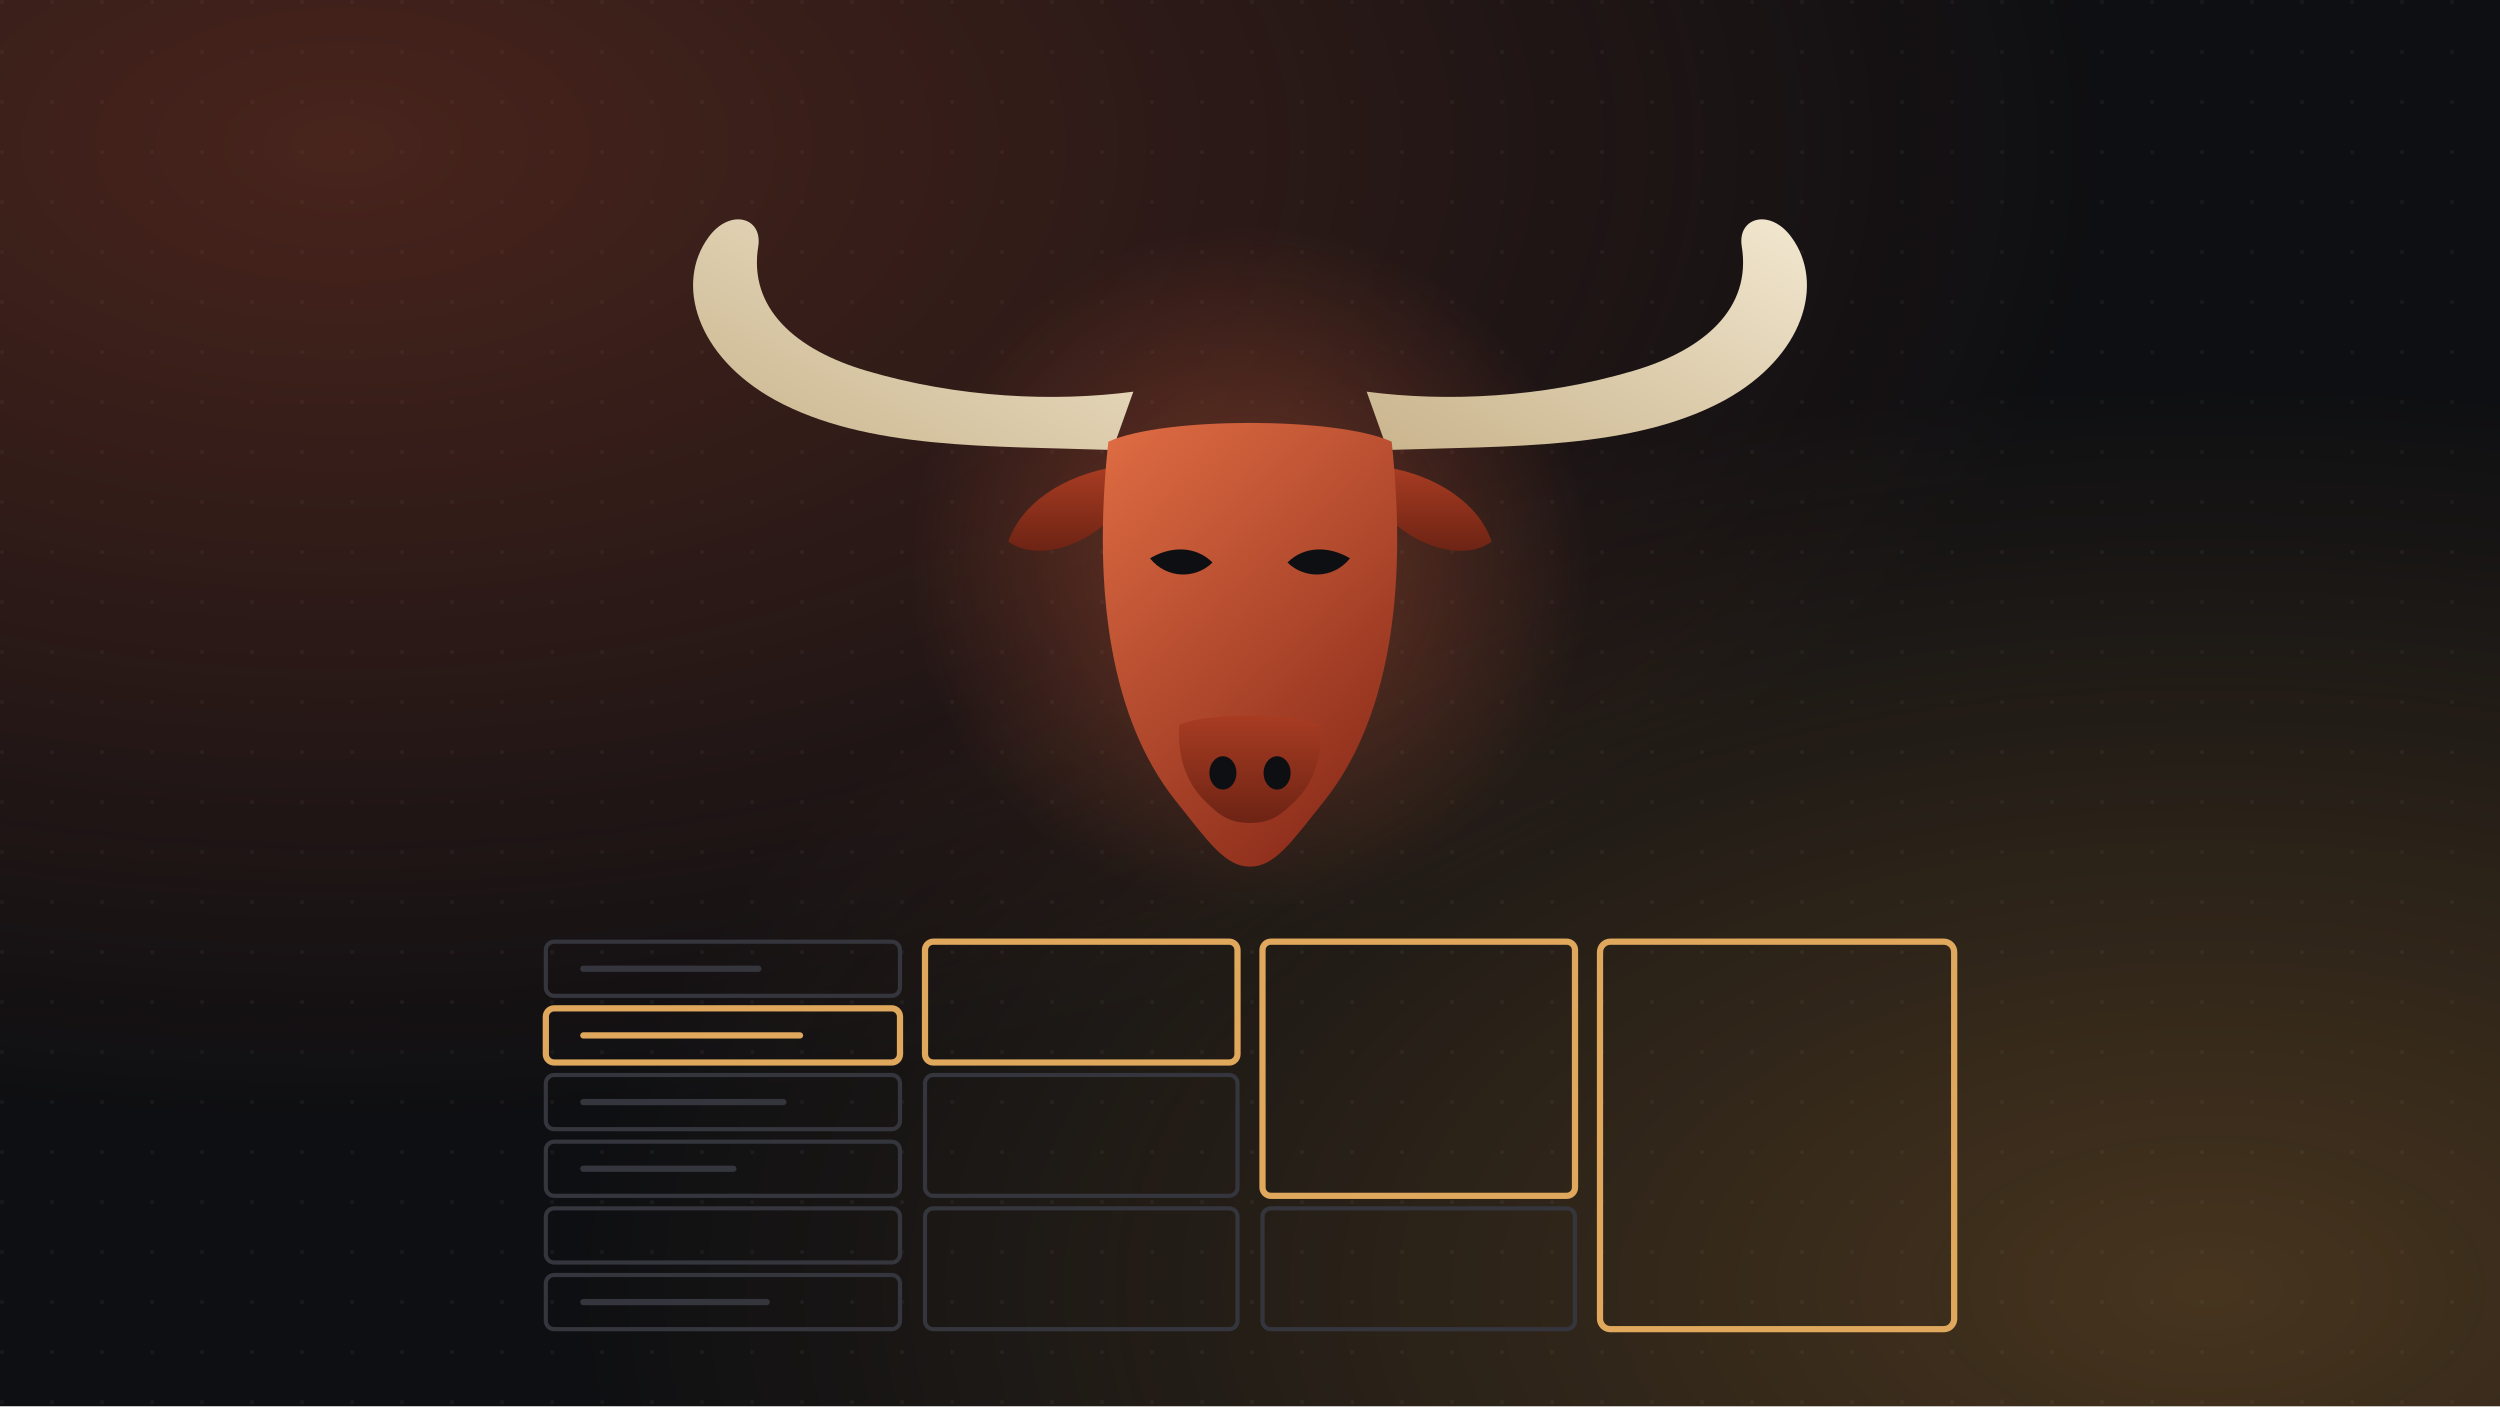
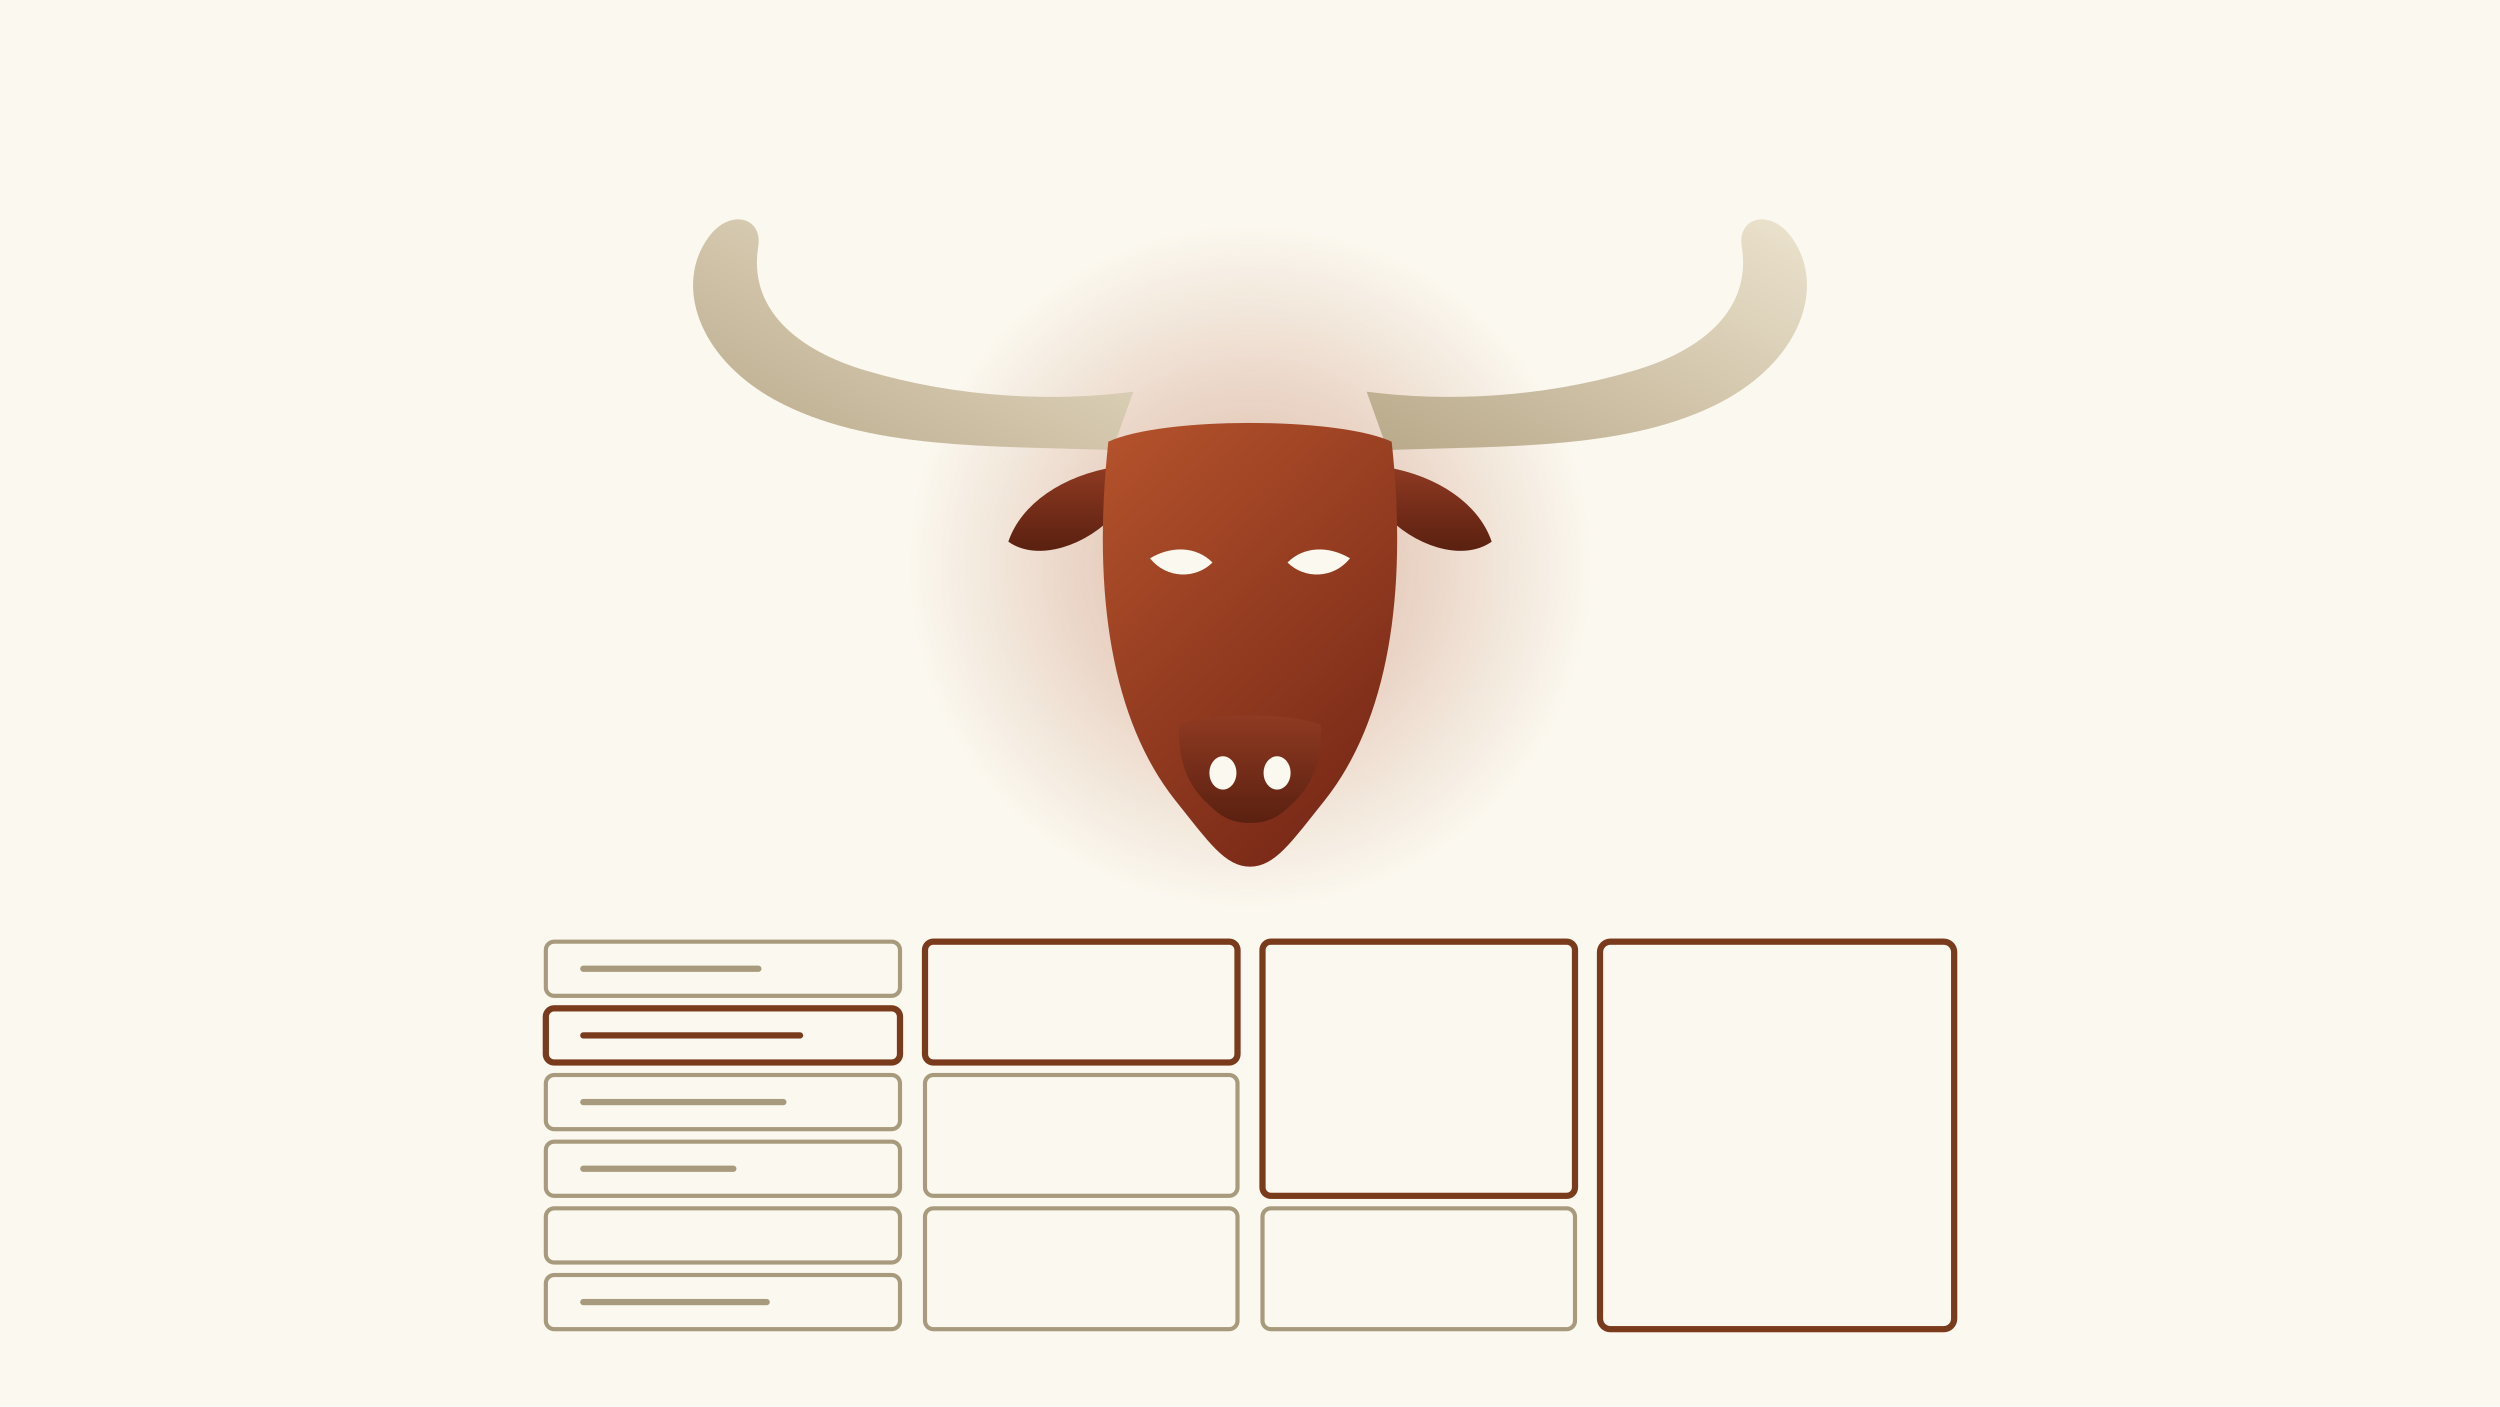
<svg xmlns="http://www.w3.org/2000/svg" viewBox="0 0 1200 675" width="1200" height="675" role="img" aria-label="A geometric bull's head above a recipe drawn as a nested table, where columns of ingredients merge step by step into a single final cell">
  <defs>
    <radialGradient id="nbGlowA" cx="14%" cy="10%" r="70%">
-       <stop offset="0%" stop-color="#b0492e" stop-opacity="0.36" />
-       <stop offset="100%" stop-color="#b0492e" stop-opacity="0" />
+       <stop offset="0%" stop-color="#8f3a22" stop-opacity="0.36" />
+       <stop offset="100%" stop-color="#8f3a22" stop-opacity="0" />
    </radialGradient>
    <radialGradient id="nbGlowB" cx="88%" cy="92%" r="65%">
-       <stop offset="0%" stop-color="#c98a3a" stop-opacity="0.30" />
-       <stop offset="100%" stop-color="#c98a3a" stop-opacity="0" />
+       <stop offset="0%" stop-color="#a6683a" stop-opacity="0.30" />
+       <stop offset="100%" stop-color="#a6683a" stop-opacity="0" />
    </radialGradient>
    <radialGradient id="nbCore" cx="50%" cy="50%" r="50%">
-       <stop offset="0%" stop-color="#d9603b" stop-opacity="0.42" />
-       <stop offset="100%" stop-color="#d9603b" stop-opacity="0" />
+       <stop offset="0%" stop-color="#a8502c" stop-opacity="0.42" />
+       <stop offset="100%" stop-color="#a8502c" stop-opacity="0" />
    </radialGradient>
    <pattern id="nbDots" width="24" height="24" patternUnits="userSpaceOnUse">
-       <circle cx="1" cy="1" r="1" fill="#f4f4f6" opacity="0.05" />
+       <circle cx="1" cy="1" r="1" fill="#1f1a15" opacity="0.05" />
    </pattern>
    <linearGradient id="nbHorn" x1="0" y1="1" x2="1" y2="0">
-       <stop offset="0%" stop-color="#c9b48c" />
-       <stop offset="100%" stop-color="#f2e7d0" />
+       <stop offset="0%" stop-color="#b9a98a" />
+       <stop offset="100%" stop-color="#ece3ce" />
    </linearGradient>
    <linearGradient id="nbHead" x1="0" y1="0" x2="0.6" y2="1">
-       <stop offset="0%" stop-color="#e06d44" />
-       <stop offset="100%" stop-color="#8f2f1c" />
+       <stop offset="0%" stop-color="#b5532c" />
+       <stop offset="100%" stop-color="#7a2a18" />
    </linearGradient>
    <linearGradient id="nbSnout" x1="0" y1="0" x2="0" y2="1">
-       <stop offset="0%" stop-color="#a83c22" />
-       <stop offset="100%" stop-color="#6d2314" />
+       <stop offset="0%" stop-color="#8f3a22" />
+       <stop offset="100%" stop-color="#5a2010" />
    </linearGradient>
  </defs>
-   <rect width="1200" height="675" fill="#0e0f12" />
-   <rect width="1200" height="675" fill="url(#nbDots)" />
-   <rect width="1200" height="675" fill="url(#nbGlowA)" />
-   <rect width="1200" height="675" fill="url(#nbGlowB)" />
-   <g fill="none" stroke="#34353d" stroke-width="2">
+   <rect width="1200" height="675" fill="#fbf8ef" />
+   <g fill="none" stroke="#a89a7c" stroke-width="2">
    <rect x="262" y="452" width="170" height="26" rx="4" />
    <rect x="262" y="484" width="170" height="26" rx="4" />
    <rect x="262" y="516" width="170" height="26" rx="4" />
    <rect x="262" y="548" width="170" height="26" rx="4" />
    <rect x="262" y="580" width="170" height="26" rx="4" />
    <rect x="262" y="612" width="170" height="26" rx="4" />
    <rect x="444" y="452" width="150" height="58" rx="4" />
    <rect x="444" y="516" width="150" height="58" rx="4" />
    <rect x="444" y="580" width="150" height="58" rx="4" />
    <rect x="606" y="452" width="150" height="122" rx="4" />
    <rect x="606" y="580" width="150" height="58" rx="4" />
  </g>
-   <g stroke="#34353d" stroke-width="3" stroke-linecap="round">
+   <g stroke="#a89a7c" stroke-width="3" stroke-linecap="round">
    <path d="M280 465h84" />
    <path d="M280 529h96" />
    <path d="M280 561h72" />
    <path d="M280 625h88" />
  </g>
-   <g fill="none" stroke="#e0a85c" stroke-width="3">
+   <g fill="none" stroke="#7a3b1c" stroke-width="3">
    <rect x="262" y="484" width="170" height="26" rx="4" />
    <rect x="444" y="452" width="150" height="58" rx="4" />
    <rect x="606" y="452" width="150" height="122" rx="4" />
    <rect x="768" y="452" width="170" height="186" rx="5" />
  </g>
-   <g stroke="#e0a85c" stroke-width="3" stroke-linecap="round">
+   <g stroke="#7a3b1c" stroke-width="3" stroke-linecap="round">
    <path d="M280 497h104" />
  </g>
  <circle cx="600" cy="272" r="164" fill="url(#nbCore)" />
  <g fill="url(#nbHorn)">
    <path d="M534 216c-58-2-118 0-162-24-38-21-48-56-32-78 10-14 26-10 24 4-5 30 18 50 52 60 44 13 90 15 128 10z" />
    <path d="M666 216c58-2 118 0 162-24 38-21 48-56 32-78-10-14-26-10-24 4 5 30-18 50-52 60-44 13-90 15-128 10z" />
  </g>
  <g fill="url(#nbSnout)">
    <path d="M536 224c-26 4-46 18-52 36 14 10 38 2 52-14z" />
    <path d="M664 224c26 4 46 18 52 36-14 10-38 2-52-14z" />
  </g>
  <path fill="url(#nbHead)" d="M532 212c26-12 110-12 136 0 8 74-2 134-32 172-16 20-24 32-36 32s-20-12-36-32c-30-38-40-98-32-172z" />
  <path fill="url(#nbSnout)" d="M566 348c12-6 56-6 68 0 1 18-5 30-14 38-6 6-11 9-20 9s-14-3-20-9c-9-8-15-20-14-38z" />
-   <g fill="#0e0f12">
+   <g fill="#fbf8ef">
    <path d="M552 268c10-6 22-6 30 2-8 8-22 8-30-2z" />
    <path d="M648 268c-10-6-22-6-30 2 8 8 22 8 30-2z" />
    <ellipse cx="587" cy="371" rx="6.5" ry="8" />
    <ellipse cx="613" cy="371" rx="6.5" ry="8" />
  </g>
</svg>
